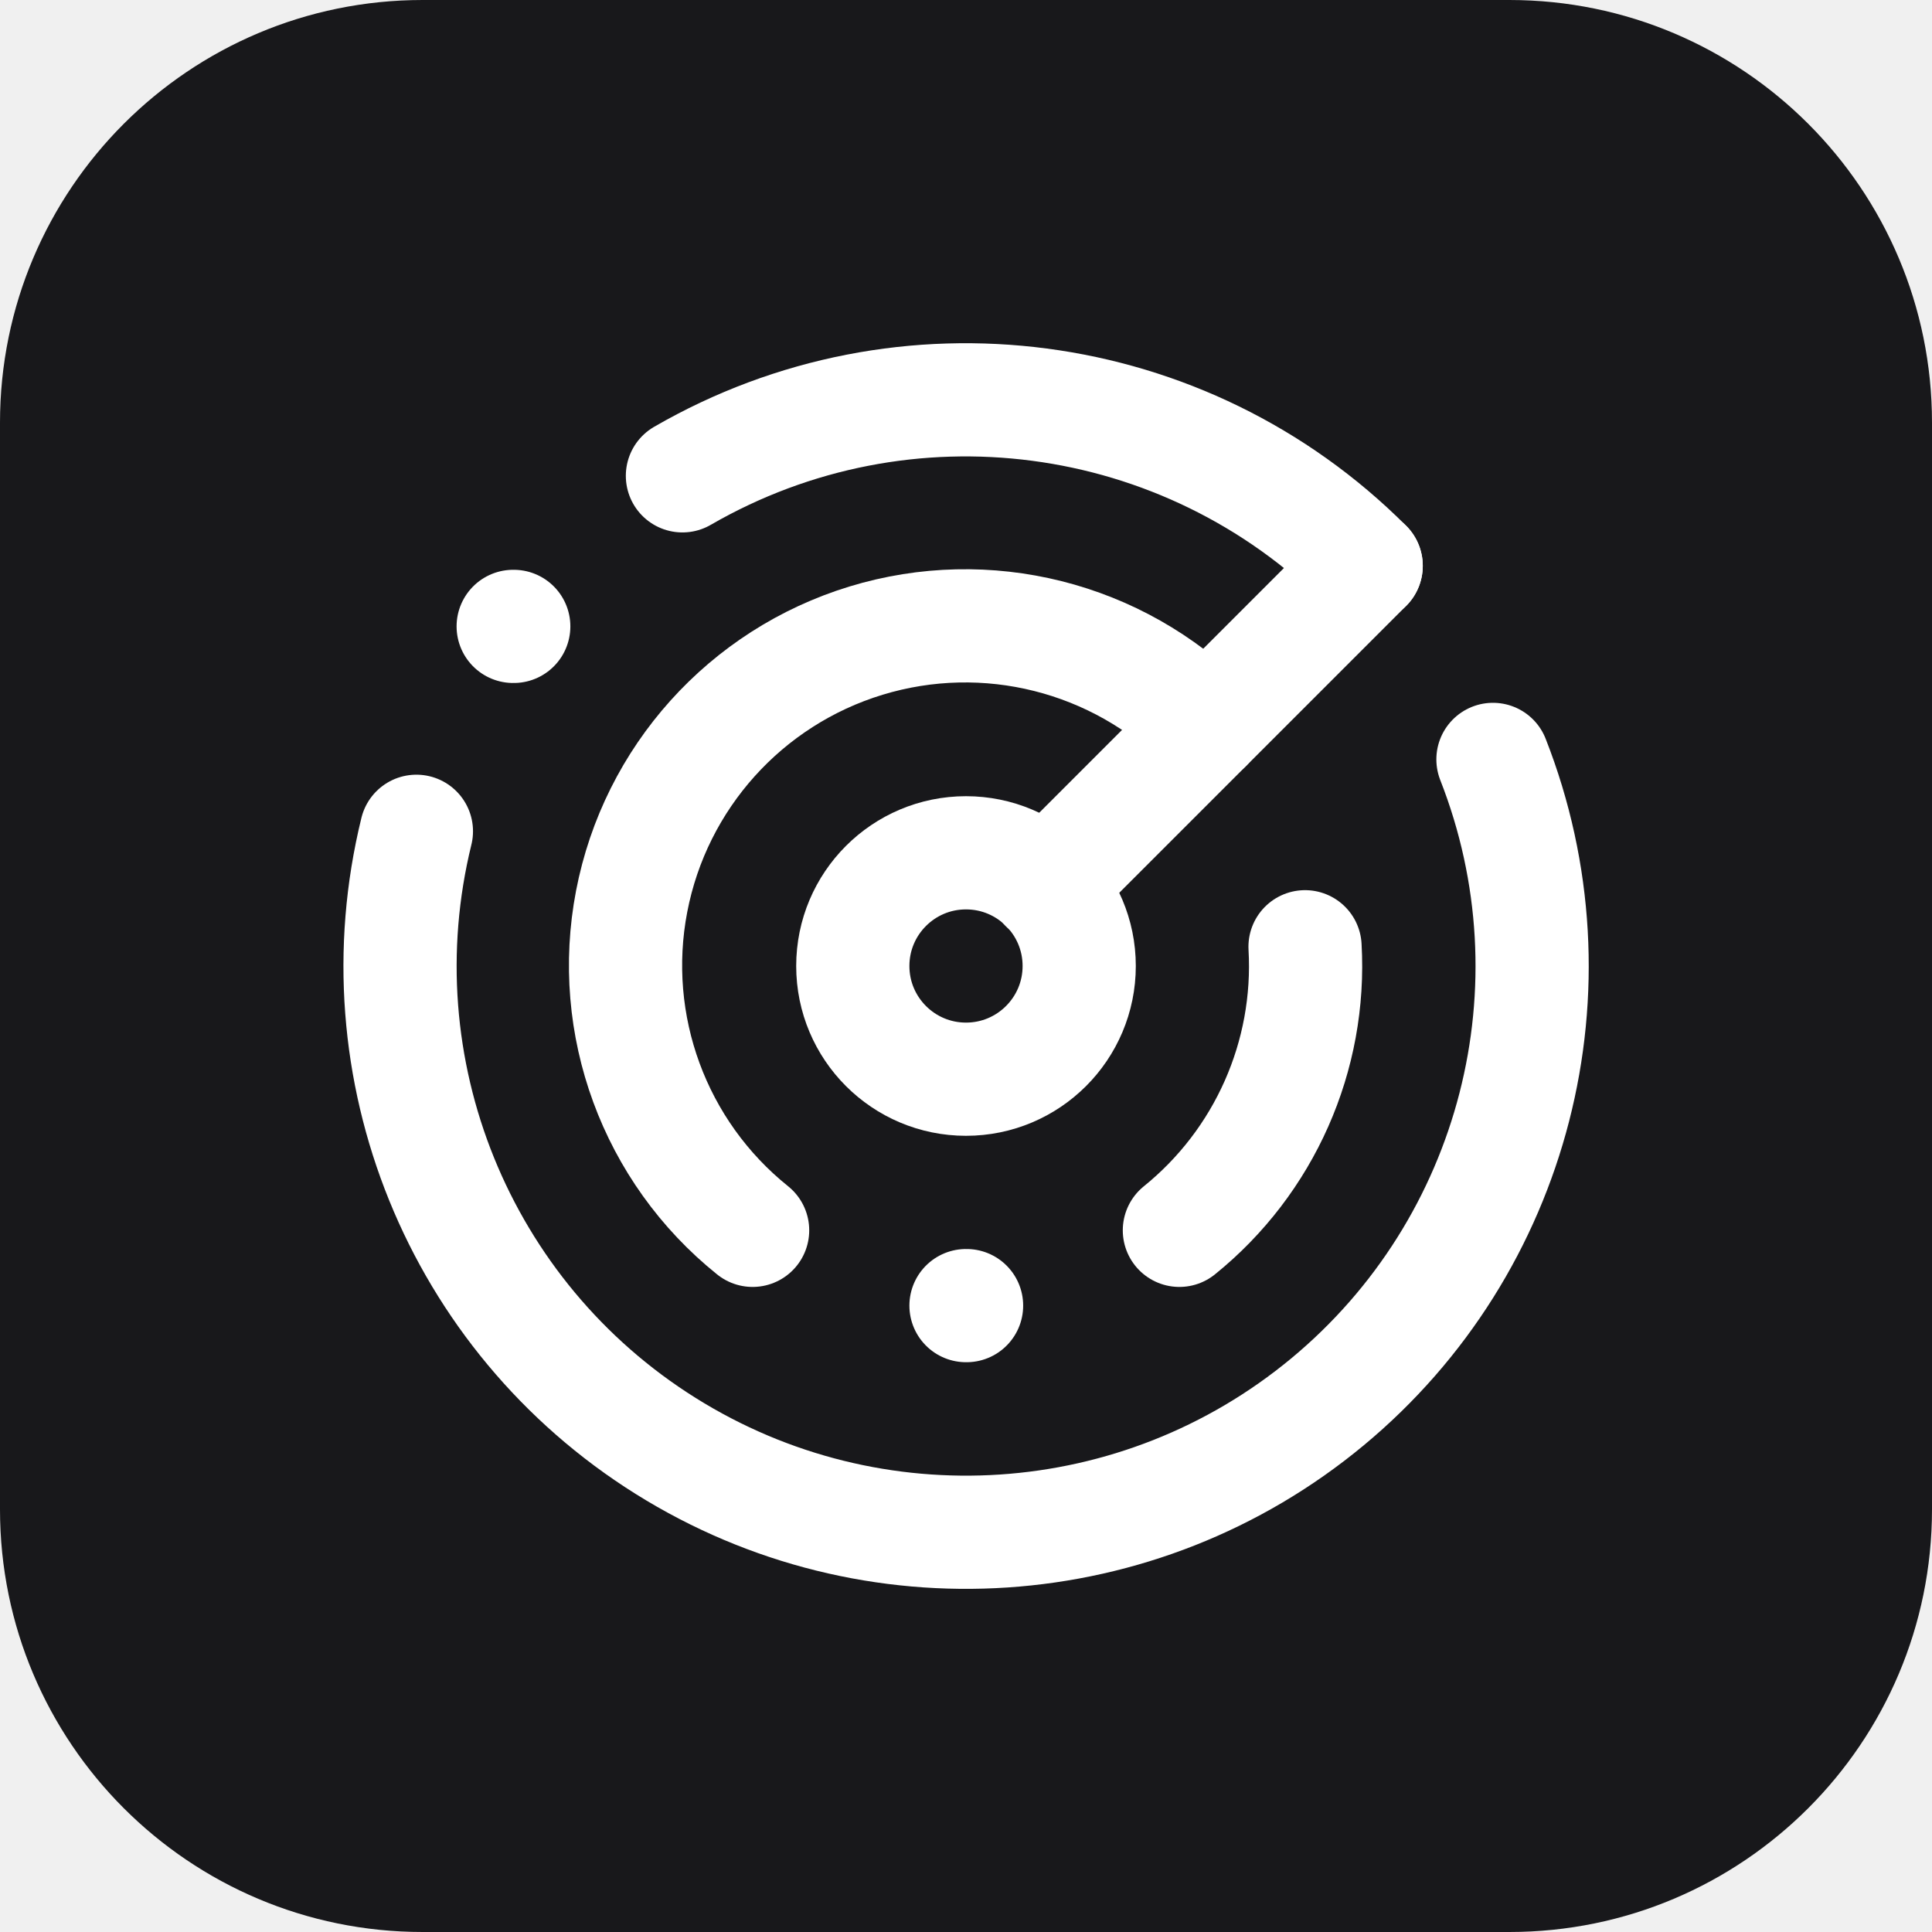
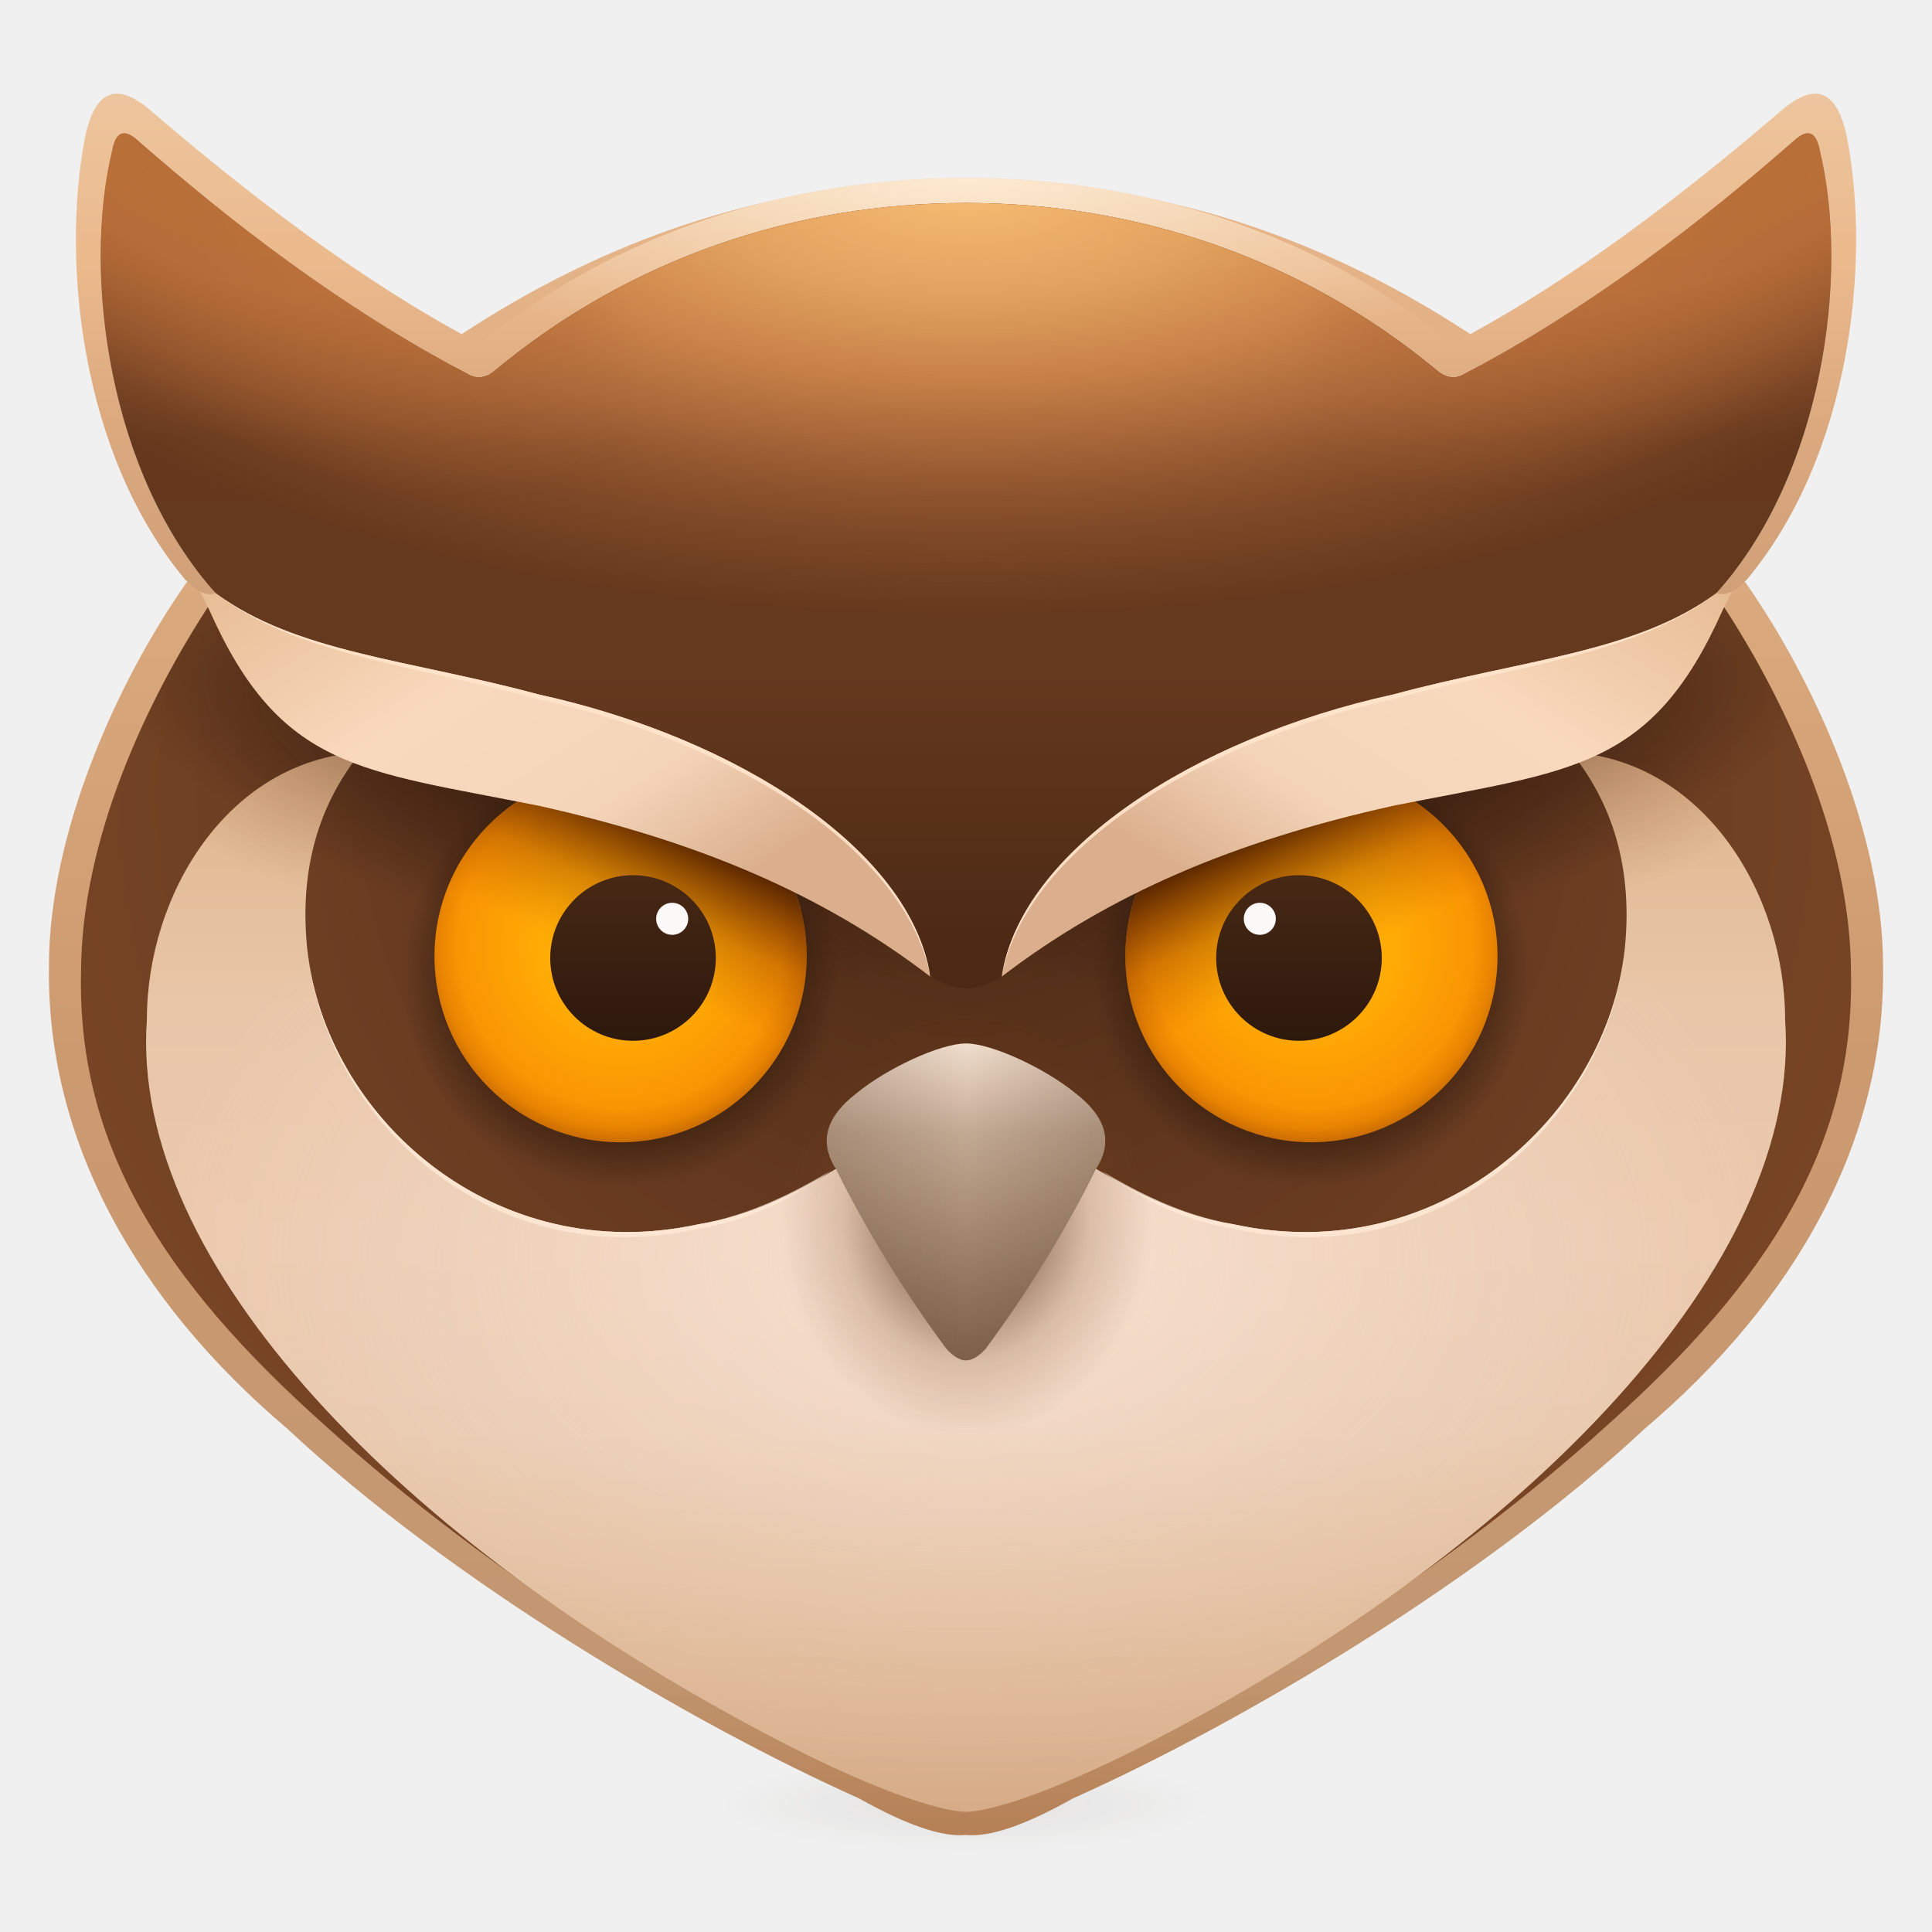
- <svg xmlns="http://www.w3.org/2000/svg" width="1024" height="1024" viewBox="0 0 1024 1024">
-   <rect width="1024" height="1024" rx="224" fill="#18181b" />
-   <g transform="translate(152 152) scale(30)" fill="none" stroke="#ffffff" stroke-width="2" stroke-linecap="round" stroke-linejoin="round">
-     <path d="M19.07 4.93A10 10 0 0 0 6.99 3.34" />
-     <path d="M4 6h.01" />
-     <path d="M2.29 9.62A10 10 0 1 0 21.31 8.35" />
-     <path d="M16.24 7.76A6 6 0 1 0 8.230 16.67" />
-     <path d="M12 18h.01" />
-     <path d="M17.99 11.66A6 6 0 0 1 15.77 16.67" />
-     <circle cx="12" cy="12" r="2" />
-     <path d="m13.41 10.59 5.66-5.66" />
-   </g>
+ <svg xmlns="http://www.w3.org/2000/svg" width="256" height="256" viewBox="19.5 19.5 217 217">
+   <defs>
+     <radialGradient id="shadow">
+       <stop offset="20%" stop-color="#412514" stop-opacity="6%" />
+       <stop offset="1" stop-color="#412514" stop-opacity="0" />
+     </radialGradient>
+     <linearGradient id="head-rim" x2="0" y2="1">
+       <stop stop-color="#e6b589" />
+       <stop offset="53%" stop-color="#cd9a70" />
+       <stop offset="90%" stop-color="#c29771" />
+       <stop offset="1" stop-color="#b68157" />
+     </linearGradient>
+     <radialGradient id="head" cx="50%" cy="37%" r="54%">
+       <stop stop-color="#4b2915" />
+       <stop offset="55%" stop-color="#663a20" />
+       <stop offset="1" stop-color="#774525" />
+     </radialGradient>
+     <linearGradient id="face" x2="0" y2="1">
+       <stop stop-color="#dfb68d" />
+       <stop offset="24%" stop-color="#e9c6a8" />
+       <stop offset="46%" stop-color="#ebc9ae" />
+       <stop offset="64%" stop-color="#e7c6aa" />
+       <stop offset="82%" stop-color="#dfb997" />
+       <stop offset="1" stop-color="#d7ac89" />
+     </linearGradient>
+     <radialGradient id="brow-shadow" gradientUnits="userSpaceOnUse" cx="0" cy="0" r="1" gradientTransform="translate(80 107) rotate(19) scale(52 18)">
+       <stop offset="24%" stop-color="#281308" stop-opacity="56%" />
+       <stop offset="64%" stop-color="#281308" stop-opacity="28%" />
+       <stop offset="1" stop-color="#281308" stop-opacity="0" />
+     </radialGradient>
+     <radialGradient id="face-light" cx="50%" cy="48%" r="50%">
+       <stop stop-color="#fff1e8" stop-opacity="63%" />
+       <stop offset="56%" stop-color="#fff1e8" stop-opacity="25%" />
+       <stop offset="1" stop-color="#fff1e8" stop-opacity="0" />
+     </radialGradient>
+     <radialGradient id="cheek-shade" gradientUnits="userSpaceOnUse" cx="61" cy="102" r="26" gradientTransform="matrix(1 0 0 .7 0 30.6)">
+       <stop stop-color="#5c321c" stop-opacity="47%" />
+       <stop offset="1" stop-color="#92552b" stop-opacity="0" />
+     </radialGradient>
+     <radialGradient id="iris" cx="50%" cy="47%" r="53%">
+       <stop offset="41%" stop-color="#ffab05" />
+       <stop offset="82%" stop-color="#fa9503" />
+       <stop offset="93%" stop-color="#e78302" />
+       <stop offset="1" stop-color="#c96c03" />
+     </radialGradient>
+     <linearGradient id="iris-shade" gradientUnits="userSpaceOnUse" x1="89" y1="110" x2="82" y2="125">
+       <stop stop-color="#542400" />
+       <stop offset="53%" stop-color="#7f3300" stop-opacity="32%" />
+       <stop offset="1" stop-color="#a34700" stop-opacity="0" />
+     </linearGradient>
+     <linearGradient id="pupil" x2="0" y2="1">
+       <stop stop-color="#472814" />
+       <stop offset="1" stop-color="#2d180d" />
+     </linearGradient>
+     <radialGradient id="eye-shadow">
+       <stop offset="65%" stop-color="#261408" stop-opacity="77%" />
+       <stop offset="1" stop-color="#261408" stop-opacity="0" />
+     </radialGradient>
+     <linearGradient id="brow" x1="0" y1="0" x2="80%" y2="70%">
+       <stop stop-color="#e5b990" />
+       <stop offset="45%" stop-color="#f9d9bd" />
+       <stop offset="75%" stop-color="#f5d5ba" />
+       <stop offset="1" stop-color="#dbaf8d" />
+     </linearGradient>
+     <linearGradient id="forehead-rim" x2="0" y2="1">
+       <stop stop-color="#edc59e" />
+       <stop offset="32%" stop-color="#ebba8d" />
+       <stop offset="66%" stop-color="#dca97f" />
+       <stop offset="1" stop-color="#d0a078" />
+     </linearGradient>
+     <radialGradient id="rim-light" gradientUnits="userSpaceOnUse" cx="0" cy="0" r="1" gradientTransform="translate(128 39) scale(76 21)">
+       <stop stop-color="#fff2dd" stop-opacity="86%" />
+       <stop offset="1" stop-color="#fff2dd" stop-opacity="0" />
+     </radialGradient>
+     <linearGradient id="forehead" x2="0" y2="1">
+       <stop stop-color="#a96232" />
+       <stop offset="23%" stop-color="#7d4726" />
+       <stop offset="36%" stop-color="#65381d" />
+       <stop offset="50%" stop-color="#65391e" />
+       <stop offset="63%" stop-color="#65391e" />
+       <stop offset="81%" stop-color="#573018" />
+       <stop offset="96%" stop-color="#4c2915" />
+       <stop offset="1" stop-color="#4b2915" />
+     </linearGradient>
+     <radialGradient id="crown-light" gradientUnits="userSpaceOnUse" cx="0" cy="0" r="1" gradientTransform="translate(128 41) scale(115 48)">
+       <stop stop-color="#fcc178" stop-opacity="94%" />
+       <stop offset="24%" stop-color="#f7b76d" stop-opacity="80%" />
+       <stop offset="43%" stop-color="#ed9e59" stop-opacity="70%" />
+       <stop offset="60%" stop-color="#d8884d" stop-opacity="56%" />
+       <stop offset="80%" stop-color="#bd713d" stop-opacity="29%" />
+       <stop offset="1" stop-color="#b16a38" stop-opacity="0" />
+     </radialGradient>
+     <radialGradient id="tuft-light" gradientUnits="userSpaceOnUse" cx="0" cy="0" r="1" gradientTransform="translate(36 32) rotate(35) scale(64 28)">
+       <stop stop-color="#bc7138" stop-opacity="69%" />
+       <stop offset="47%" stop-color="#c5773d" stop-opacity="65%" />
+       <stop offset="76%" stop-color="#bd7038" stop-opacity="31%" />
+       <stop offset="1" stop-color="#b16a38" stop-opacity="0" />
+     </radialGradient>
+     <radialGradient id="beak-shadow">
+       <stop offset="36%" stop-color="#522b14" stop-opacity="56%" />
+       <stop offset="66%" stop-color="#75431e" stop-opacity="21%" />
+       <stop offset="1" stop-color="#75431e" stop-opacity="0" />
+     </radialGradient>
+     <linearGradient id="beak" x2="0" y2="1">
+       <stop stop-color="#f1dece" />
+       <stop offset="28%" stop-color="#c3aa94" />
+       <stop offset="78%" stop-color="#92745d" />
+       <stop offset="1" stop-color="#7d604a" />
+     </linearGradient>
+     <linearGradient id="beak-side">
+       <stop stop-color="#5b3d29" stop-opacity="26%" />
+       <stop offset="1" stop-color="#5b3d29" stop-opacity="0" />
+     </linearGradient>
+     <path id="head-shape" d="M128 40 C168 39 198 64 215.6 85 C223.3 96 231 113 231 128 C231.3 147.5 221.3 165.5 204.2 180 C186 197 159 213 140 221.5 Q132 226 128 225.6 Q124 226 116 221.5 C97 213 70 197 51.8 180 C34.7 165.5 24.7 147.5 25 128 C25 113 32.7 96 40.4 85 C58 64 88 39 128 40Z" />
+     <path id="head-inset" d="M128 42 C166 41 196 65 212.7 87 C220.1 98.2 227.4 113.9 227.4 128.8 C227.8 148 218.3 163.3 200 179.6 C181.5 196.4 157 211.8 138.2 219.7 Q131.7 222.9 128 222.9 Q124.3 222.9 117.8 219.7 C99 211.8 74.5 196.4 56 179.6 C37.7 163.3 28.2 148 28.6 128.8 C28.6 113.9 35.9 98.2 43.3 87 C60 65 90 41 128 42Z" />
+     <path id="face-shape" d="M128 144 C137 145 145 155 158 157 C181 162 200 145 202 126 C203 116 200 109 196 104 C211 105 220 120 220 134 C222 161.5 191 193 150 214.5 C139 220.3 131 223 128 223 C125 223 117 220.3 106 214.5 C65 193 34 161.5 36 134 C36 120 45 105 60 104 C56 109 53 116 54 126 C56 145 75 162 98 157 C111 155 119 145 128 144Z" />
+     <path id="brow-shape" d="M40.5 83 C49.6 91.1 65.6 93 80.2 97.1 C102.6 102 121.8 114.6 124 129.2 C112 120 98 114 80 110 C60 106 51 106 43 88Z" />
+     <path id="cap" d="M128 39.5 C108 39.5 89 45.6 74 57.6 Q73.5 58.2 72.6 57.7 C60 51 47.6 41.5 36.4 31.9 Q30.6 26.9 29 35.2 C26.4 49 28.6 70.6 40.3 84.6 Q42.3 86.7 43.7 86.1 C31.8 72.9 28.7 50.5 32.1 36.4 Q32.7 33.2 35 35.3 C45.4 44.4 57.6 53.9 72 61.5 Q73.5 62.4 75 61.2 C90.4 48.4 109 42.3 128 42.3 C147 42.3 165.6 48.4 181 61.2 Q182.5 62.4 184 61.5 C198.4 53.9 210.6 44.4 221 35.3 Q223.3 33.2 223.9 36.4 C227.3 50.5 224.2 72.9 212.3 86.1 Q213.7 86.7 215.7 84.6 C227.4 70.6 229.6 49 227 35.2 Q225.4 26.9 219.6 31.9 C208.4 41.5 196 51 183.4 57.7 Q182.5 58.2 182 57.6 C167 45.6 148 39.5 128 39.5Z" />
+     <path id="cap-inset" d="M128 42.3 C109 42.3 90.4 48.4 75 61.2 Q73.5 62.4 72 61.5 C57.6 53.9 45.4 44.4 35 35.3 Q32.7 33.2 32.1 36.4 C28.7 50.5 31.8 72.9 43.7 86.1 C52.7 92.8 65.6 93.6 80 97.5 C102.4 102.4 121.8 115 124 129.2 Q126.1 130.5 128 130.5 Q129.9 130.5 132 129.2 C134.2 115 153.6 102.4 176 97.5 C190.4 93.6 203.3 92.8 212.3 86.1 C224.2 72.9 227.3 50.5 223.9 36.4 Q223.3 33.2 221 35.3 C210.6 44.4 198.4 53.9 184 61.5 Q182.5 62.4 181 61.2 C165.6 48.4 147 42.3 128 42.3Z" />
+     <path id="beak-half" d="M128 136.7 C125.1 136.7 119.1 139.5 115.7 142.3 Q110.5 146.3 113.4 150.8 C116.8 157.7 121.2 164.8 125.8 171 Q126.8 172.3 128 172.3Z" />
+     <g id="eye">
+       <ellipse cx="89.2" cy="128.8" rx="24.6" ry="24.1" fill="url(#eye-shadow)" />
+       <circle cx="89.2" cy="126.9" r="20.9" fill="url(#iris)" />
+       <circle cx="89.2" cy="126.9" r="20.9" fill="url(#iris-shade)" />
+       <circle cx="90.6" cy="127.1" r="9.3" fill="url(#pupil)" />
+       <circle cx="95" cy="122.7" r="1.8" fill="#fbf8f7" />
+     </g>
+   </defs>
+   <ellipse cx="128" cy="222.2" rx="28" ry="5.2" fill="url(#shadow)" />
+   <use href="#head-shape" fill="url(#head-rim)" />
+   <use href="#head-inset" fill="url(#head)" />
+   <use href="#head-inset" fill="url(#brow-shadow)" />
+   <use href="#head-inset" transform="matrix(-1 0 0 1 256 0)" fill="url(#brow-shadow)" />
+   <use href="#face-shape" fill="url(#face)" />
+   <use href="#face-shape" fill="url(#face-light)" />
+   <use href="#face-shape" fill="url(#cheek-shade)" />
+   <use href="#face-shape" transform="matrix(-1 0 0 1 256 0)" fill="url(#cheek-shade)" />
+   <path id="face-edge" d="M54 126 C56 145 75 162 98 157 C103.7 156 108.6 153.5 112.8 151 C108.7 154 103.6 156.6 98 157.5 C74.8 162.8 55.9 145.3 54 126Z" fill="#ffebd8" opacity="75%" />
+   <use href="#face-edge" transform="matrix(-1 0 0 1 256 0)" />
+   <use href="#eye" />
+   <use href="#eye" transform="matrix(-1 0 0 1 256 0)" />
+   <use href="#brow-shape" fill="url(#brow)" />
+   <use href="#brow-shape" transform="matrix(-1 0 0 1 256 0)" fill="url(#brow)" />
+   <use href="#cap" fill="url(#forehead-rim)" />
+   <use href="#cap" fill="url(#rim-light)" />
+   <use href="#cap-inset" fill="url(#forehead)" />
+   <use href="#cap-inset" fill="url(#crown-light)" />
+   <use href="#cap-inset" fill="url(#tuft-light)" />
+   <use href="#cap-inset" transform="matrix(-1 0 0 1 256 0)" fill="url(#tuft-light)" />
+   <path id="brow-edge" d="M43.7 86.1 C52.7 92.8 65.6 93.6 80 97.5 C102.4 102.4 121.8 115 124 129.2 C121.3 115.2 102.5 103 79.9 98 C65.5 94.1 52.6 93 43.7 86.1Z" fill="#ffe5cc" opacity="87%" />
+   <use href="#brow-edge" transform="matrix(-1 0 0 1 256 0)" />
+   <ellipse cx="128" cy="156.7" rx="21" ry="24" fill="url(#beak-shadow)" />
+   <path d="M128 136.7 C130.9 136.7 136.9 139.5 140.3 142.3 Q145.5 146.3 142.6 150.8 C139.2 157.7 134.8 164.8 130.2 171 Q129 172.3 128 172.3 Q127 172.3 125.8 171 C121.2 164.8 116.8 157.7 113.4 150.8 Q110.5 146.3 115.7 142.3 C119.1 139.5 125.1 136.7 128 136.7Z" fill="url(#beak)" />
+   <use href="#beak-half" fill="url(#beak-side)" />
+   <use href="#beak-half" transform="matrix(-1 0 0 1 256 0)" fill="url(#beak-side)" />
</svg>
